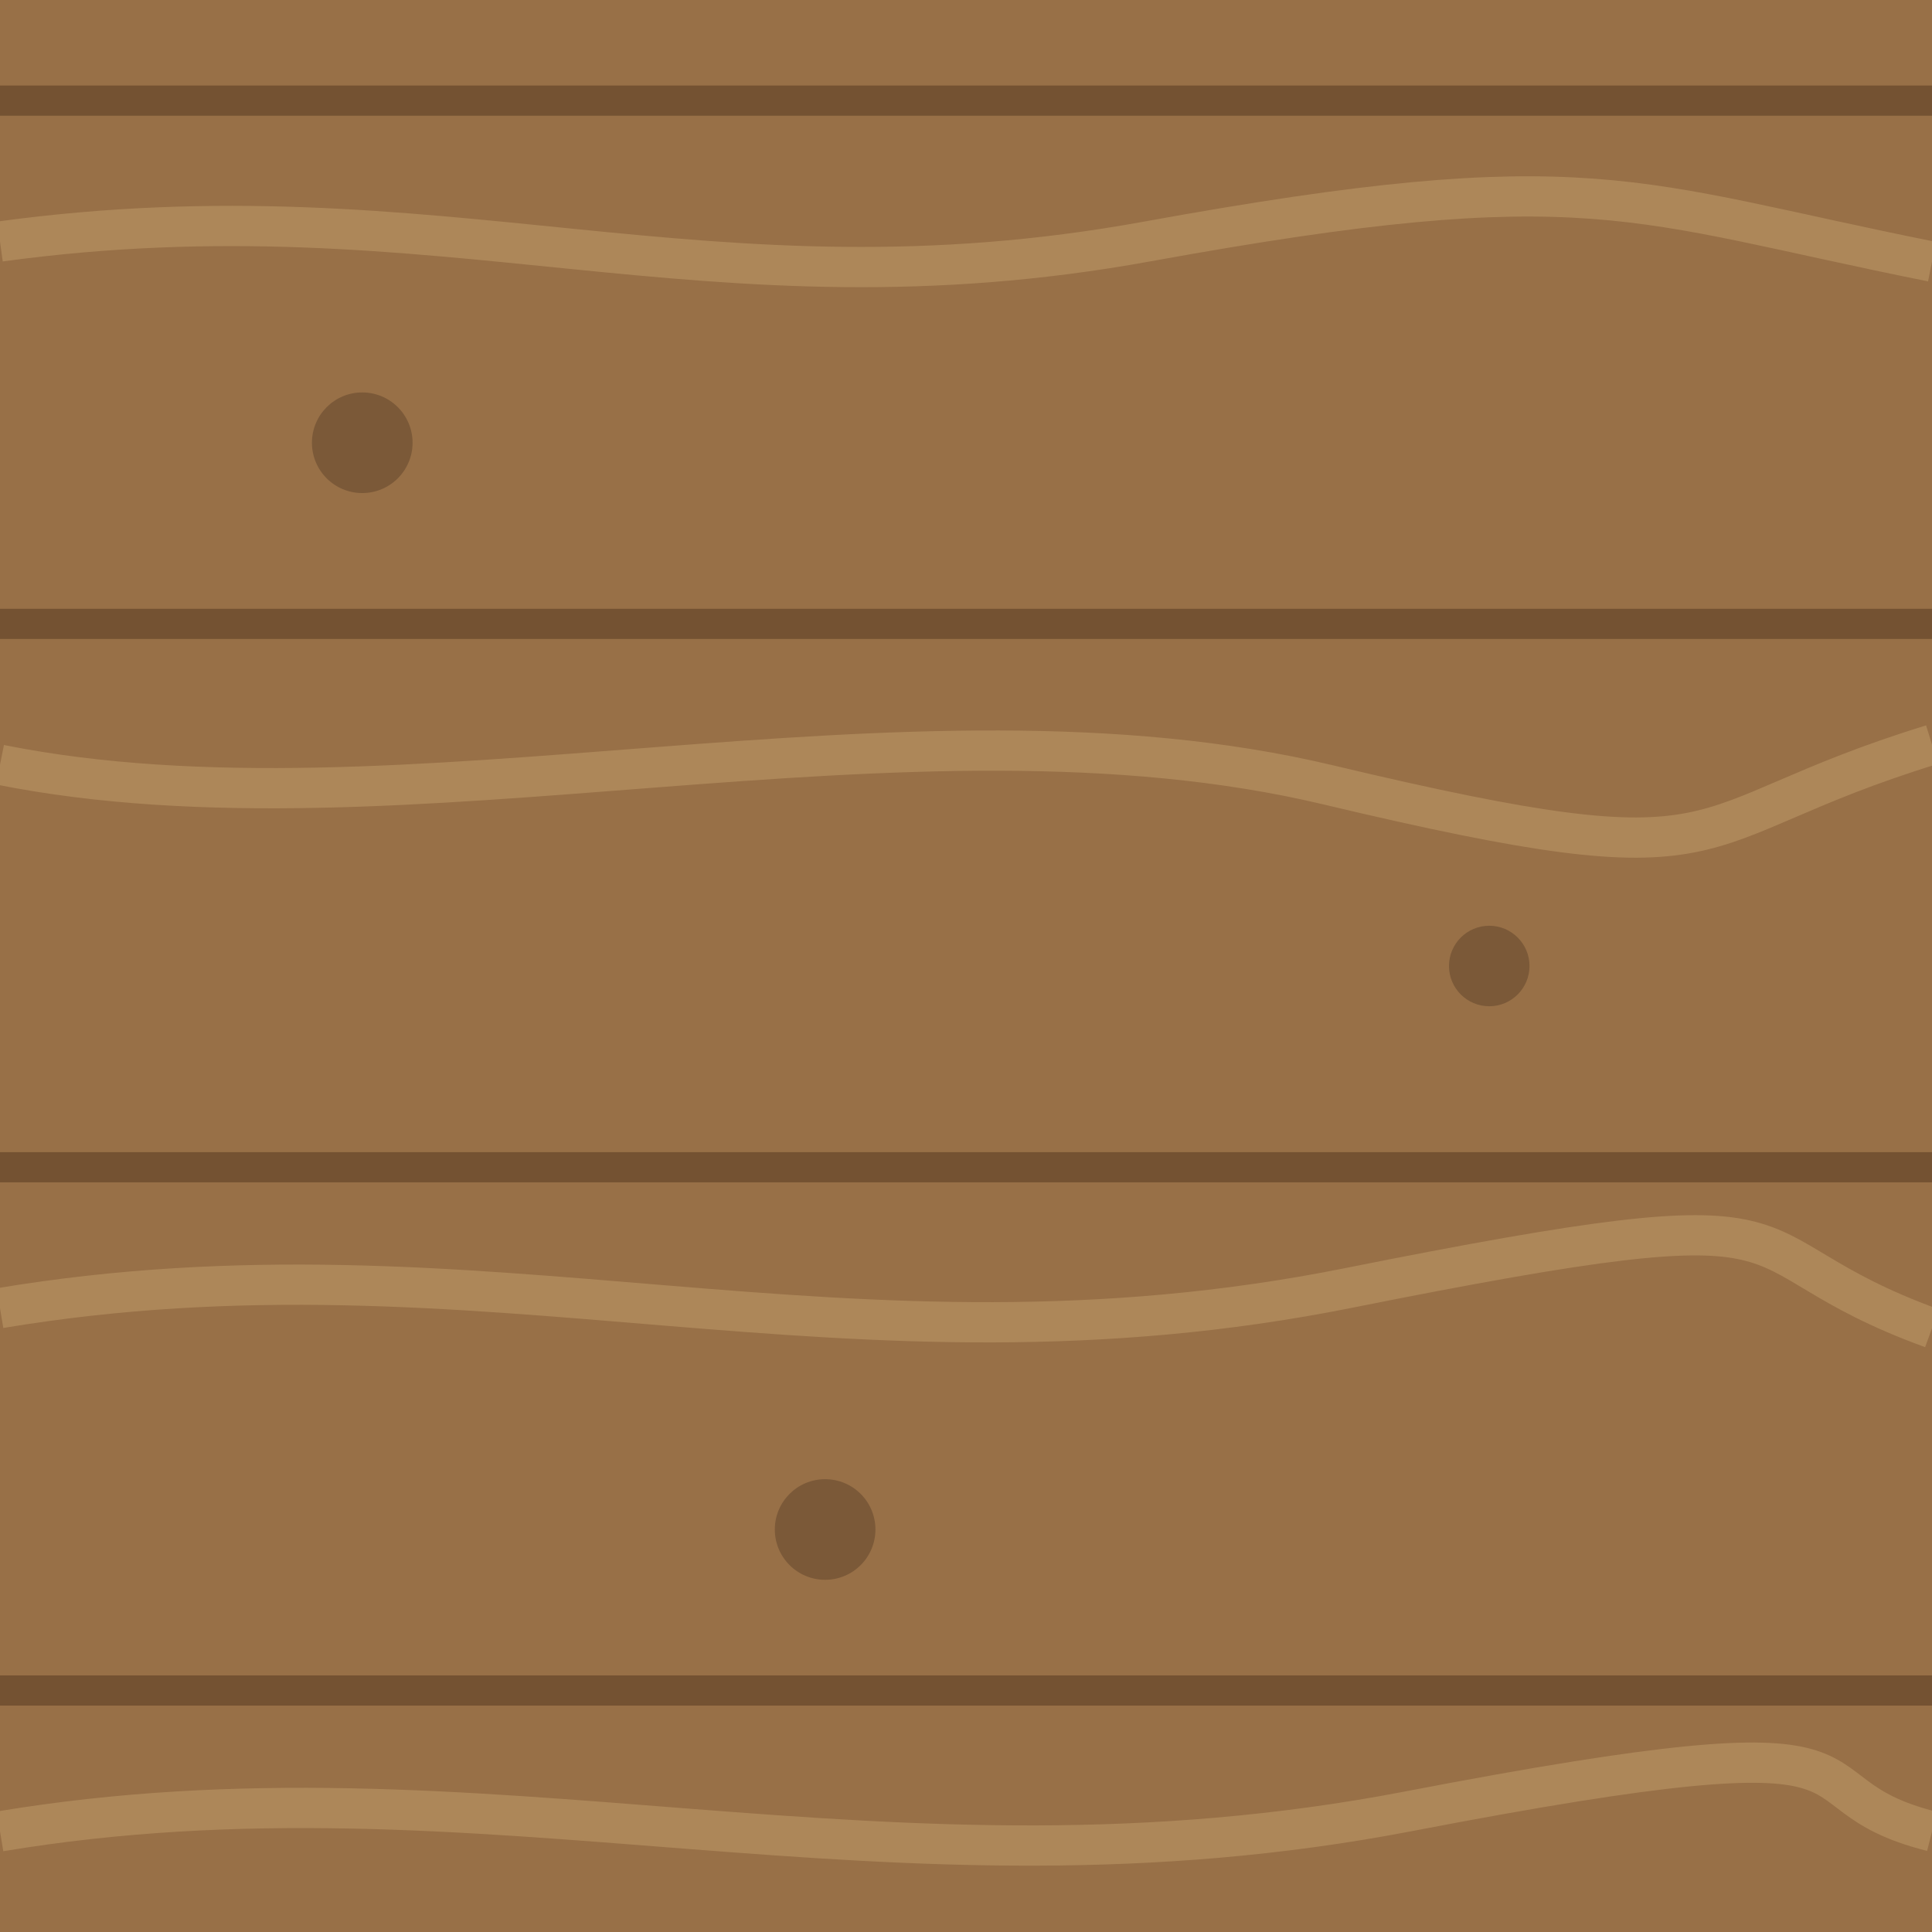
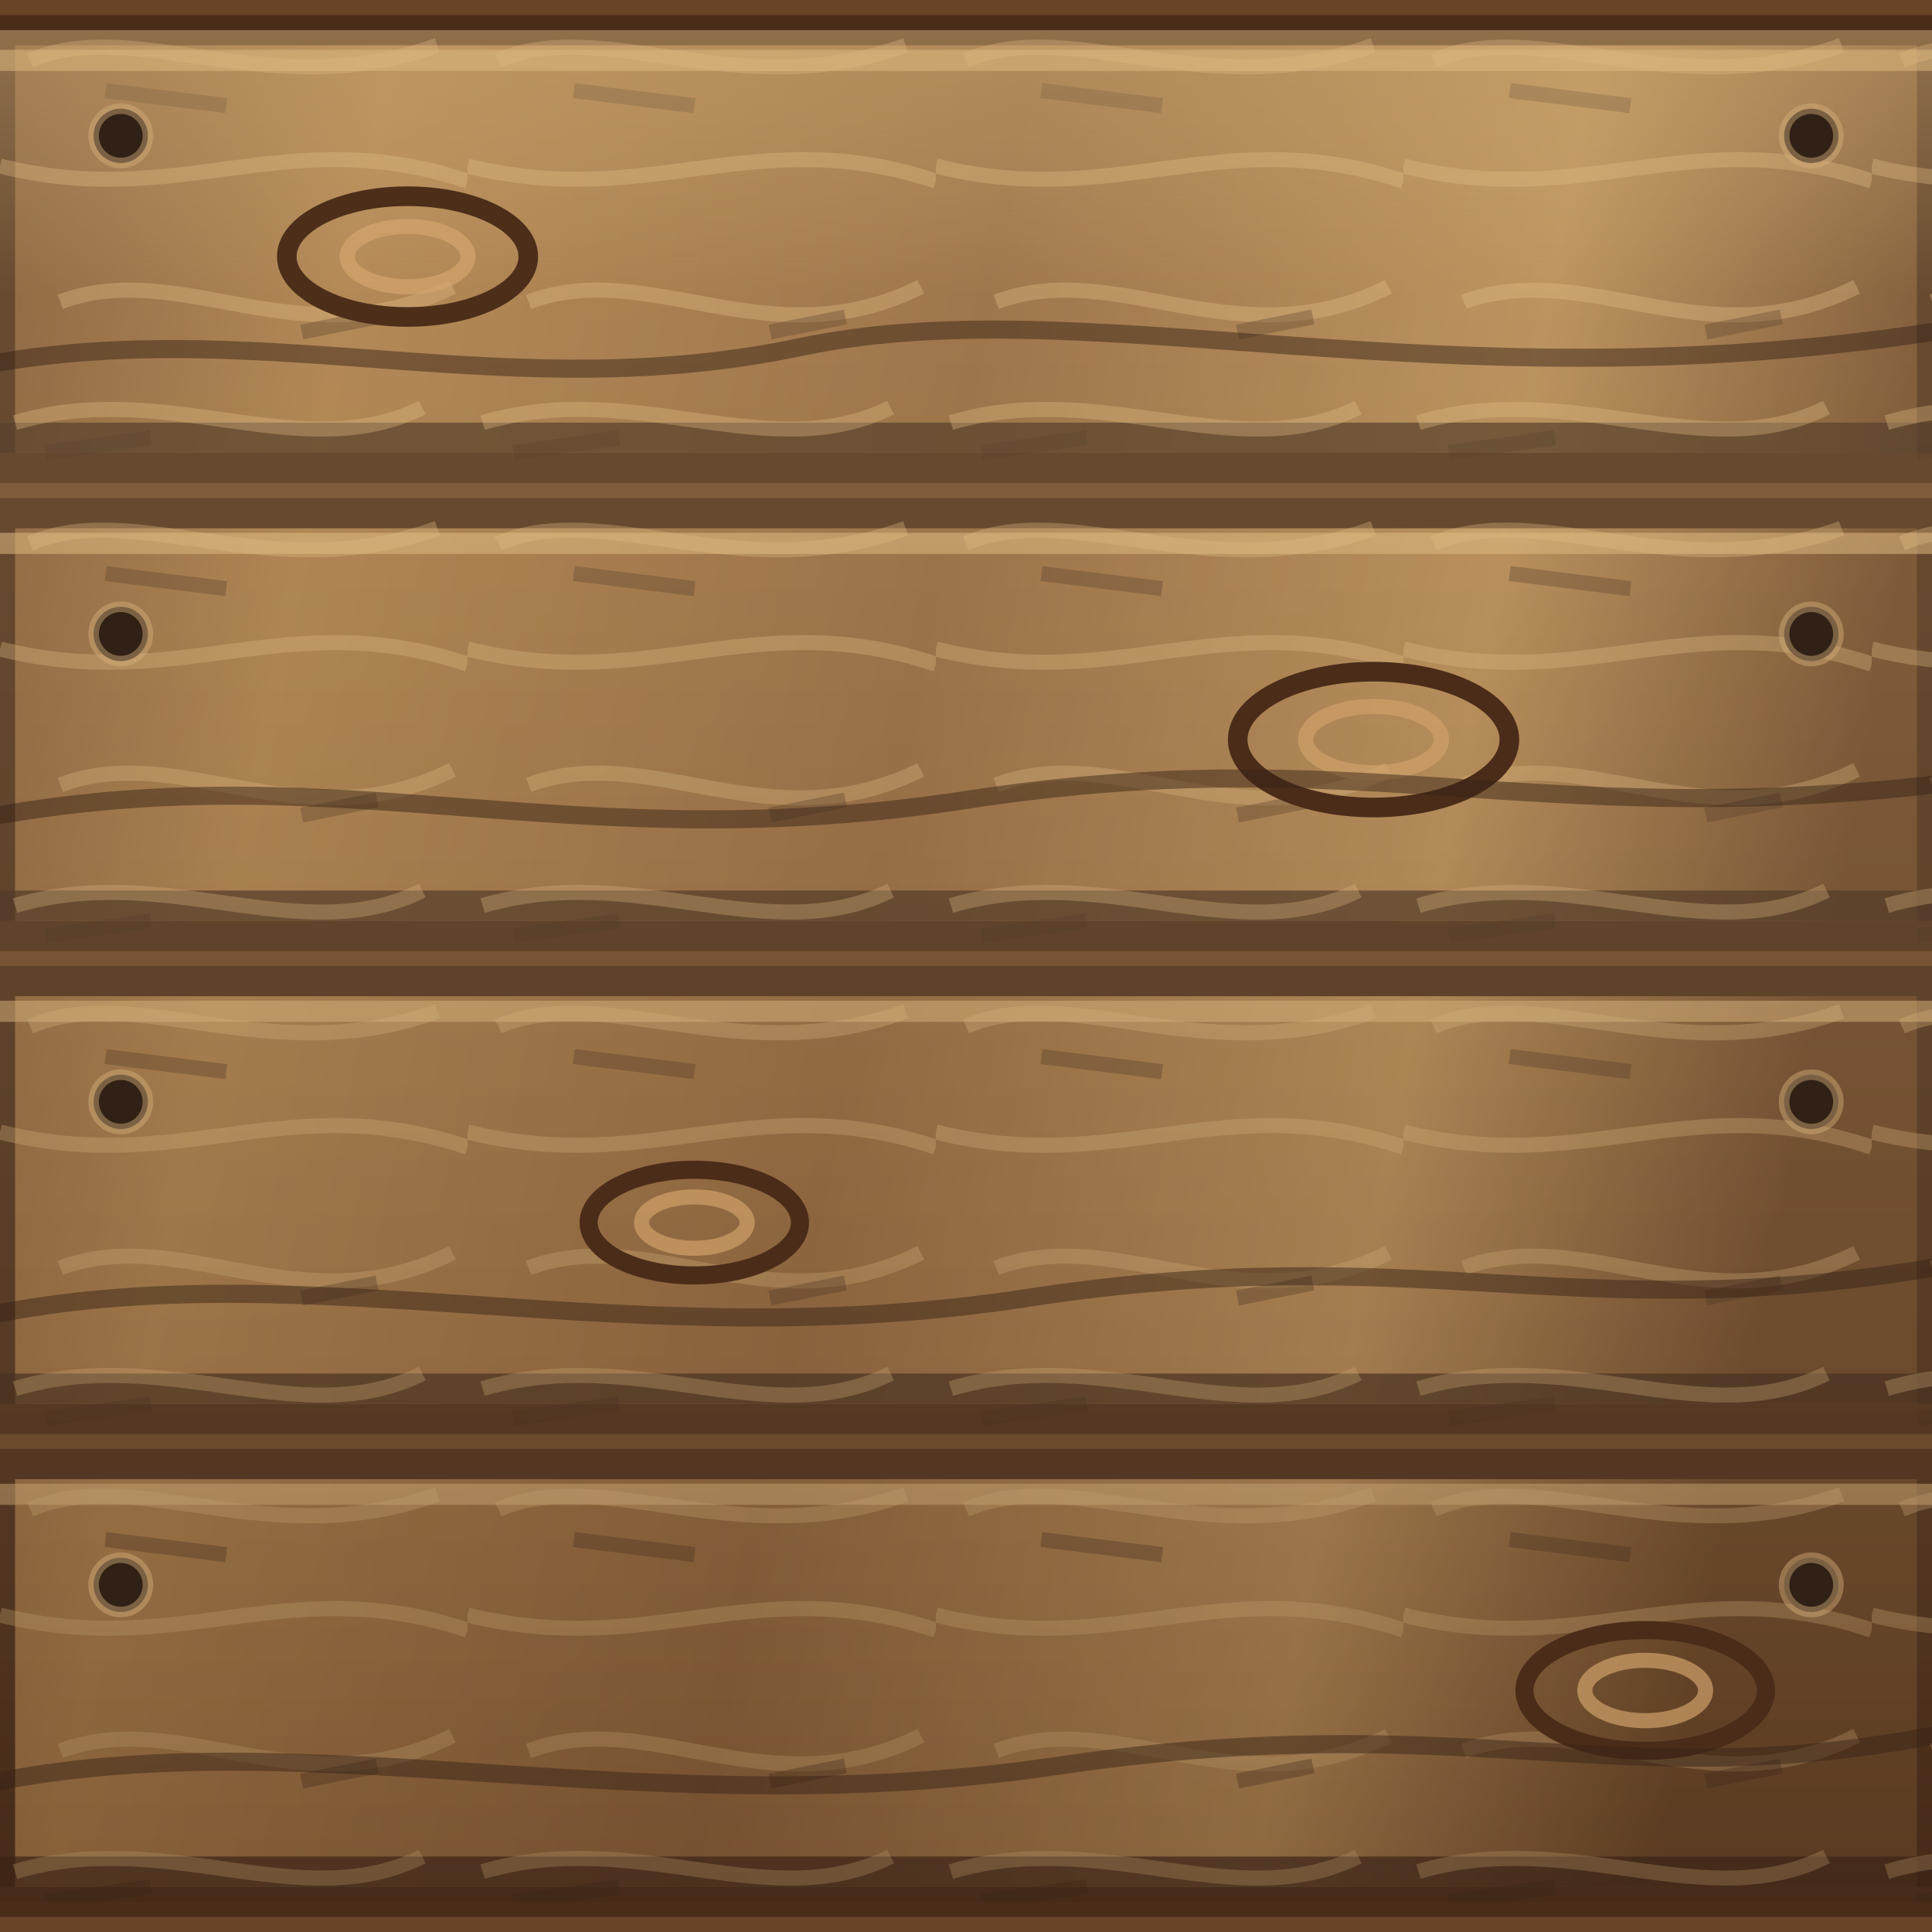
- <svg xmlns="http://www.w3.org/2000/svg" width="96" height="96" viewBox="0 0 96 96">
-   <rect width="96" height="96" fill="#987047" />
-   <g stroke="#4d321d" stroke-opacity=".48" stroke-width="1.5">
-     <path d="M0 5H96 M0 31H96 M0 58H96 M0 84H96" />
+ <svg xmlns="http://www.w3.org/2000/svg" width="128" height="128" viewBox="0 0 128 128">
+   <defs>
+     <linearGradient id="plank" x2="1" y2=".18">
+       <stop stop-color="#76502f" />
+       <stop offset=".2" stop-color="#a77a48" />
+       <stop offset=".52" stop-color="#8e633a" />
+       <stop offset=".8" stop-color="#b28753" />
+       <stop offset="1" stop-color="#684426" />
+     </linearGradient>
+     <linearGradient id="edge" x2="0" y2="1">
+       <stop stop-color="#d6b27a" stop-opacity=".5" />
+       <stop offset=".14" stop-color="#f0d09a" stop-opacity=".18" />
+       <stop offset="1" stop-color="#3b2415" stop-opacity=".32" />
+     </linearGradient>
+     <pattern id="fibres" width="31" height="32" patternUnits="userSpaceOnUse">
+       <path d="M2 4C9 1 18 7 29 3M0 11C12 14 19 8 31 12M4 20C12 17 20 24 30 19M1 28C11 25 20 31 28 27" fill="none" stroke="#e1bd85" stroke-opacity=".35" stroke-width="1" />
+       <path d="M7 6l8 1m5 15l5-1M3 30l7-1" stroke="#382416" stroke-opacity=".34" />
+     </pattern>
+   </defs>
+   <rect width="128" height="128" fill="#694528" />
+   <g>
+     <path d="M0 2H128V31H0Z M0 34H128V62H0Z M0 65H128V94H0Z M0 97H128V126H0Z" fill="url(#plank)" stroke="#4a2d19" stroke-width="2" />
+     <path d="M0 4H128 M0 36H128 M0 67H128 M0 99H128" stroke="#e0ba80" stroke-opacity=".55" stroke-width="1.4" />
+     <path d="M0 29H128 M0 60H128 M0 92H128 M0 124H128" stroke="#382316" stroke-opacity=".7" stroke-width="2" />
+     <rect y="2" width="128" height="124" fill="url(#fibres)" />
+     <rect y="2" width="128" height="124" fill="url(#edge)" />
  </g>
-   <g stroke="#d5b17b" stroke-opacity=".35" stroke-width="2" fill="none">
-     <path d="M0 12C22 9 35 16 57 12S81 10 96 13 M0 38C20 42 45 34 66 39S83 41 96 37 M0 65C24 61 42 69 67 64S85 62 96 66 M0 91C24 87 44 95 70 90S88 89 96 91" />
+   <g fill="none" stroke-linecap="round">
+     <ellipse cx="27" cy="17" rx="8" ry="4" stroke="#4c2e19" stroke-width="1.3" />
+     <ellipse cx="27" cy="17" rx="4" ry="2" stroke="#d1a46b" stroke-opacity=".75" />
+     <ellipse cx="91" cy="49" rx="9" ry="4.5" stroke="#4b2c18" stroke-width="1.3" />
+     <ellipse cx="91" cy="49" rx="4.5" ry="2.2" stroke="#d0a16a" stroke-opacity=".7" />
+     <ellipse cx="46" cy="81" rx="7" ry="3.5" stroke="#4b2c18" stroke-width="1.2" />
+     <ellipse cx="46" cy="81" rx="3.5" ry="1.7" stroke="#d0a16a" stroke-opacity=".7" />
+     <ellipse cx="109" cy="112" rx="8" ry="4" stroke="#4b2c18" stroke-width="1.2" />
+     <ellipse cx="109" cy="112" rx="4" ry="2" stroke="#d0a16a" stroke-opacity=".7" />
+     <path d="M0 24C18 21 34 27 53 23S95 27 128 22M0 54C23 50 38 57 64 53S101 55 128 52M0 87C21 83 42 90 68 86S104 88 128 84M0 118C21 114 43 121 70 117S107 119 128 115" stroke="#382316" stroke-opacity=".48" stroke-width="1.2" />
  </g>
-   <g fill="#302015" fill-opacity=".28">
-     <circle cx="18" cy="22" r="2.5" />
-     <circle cx="74" cy="48" r="2" />
-     <circle cx="41" cy="76" r="2.5" />
+   <g fill="#302015" stroke="#d5b17b" stroke-opacity=".45" stroke-width=".7">
+     <circle cx="8" cy="9" r="1.8" />
+     <circle cx="120" cy="9" r="1.8" />
+     <circle cx="8" cy="42" r="1.8" />
+     <circle cx="120" cy="42" r="1.8" />
+     <circle cx="8" cy="73" r="1.8" />
+     <circle cx="120" cy="73" r="1.8" />
+     <circle cx="8" cy="105" r="1.8" />
+     <circle cx="120" cy="105" r="1.8" />
  </g>
</svg>
